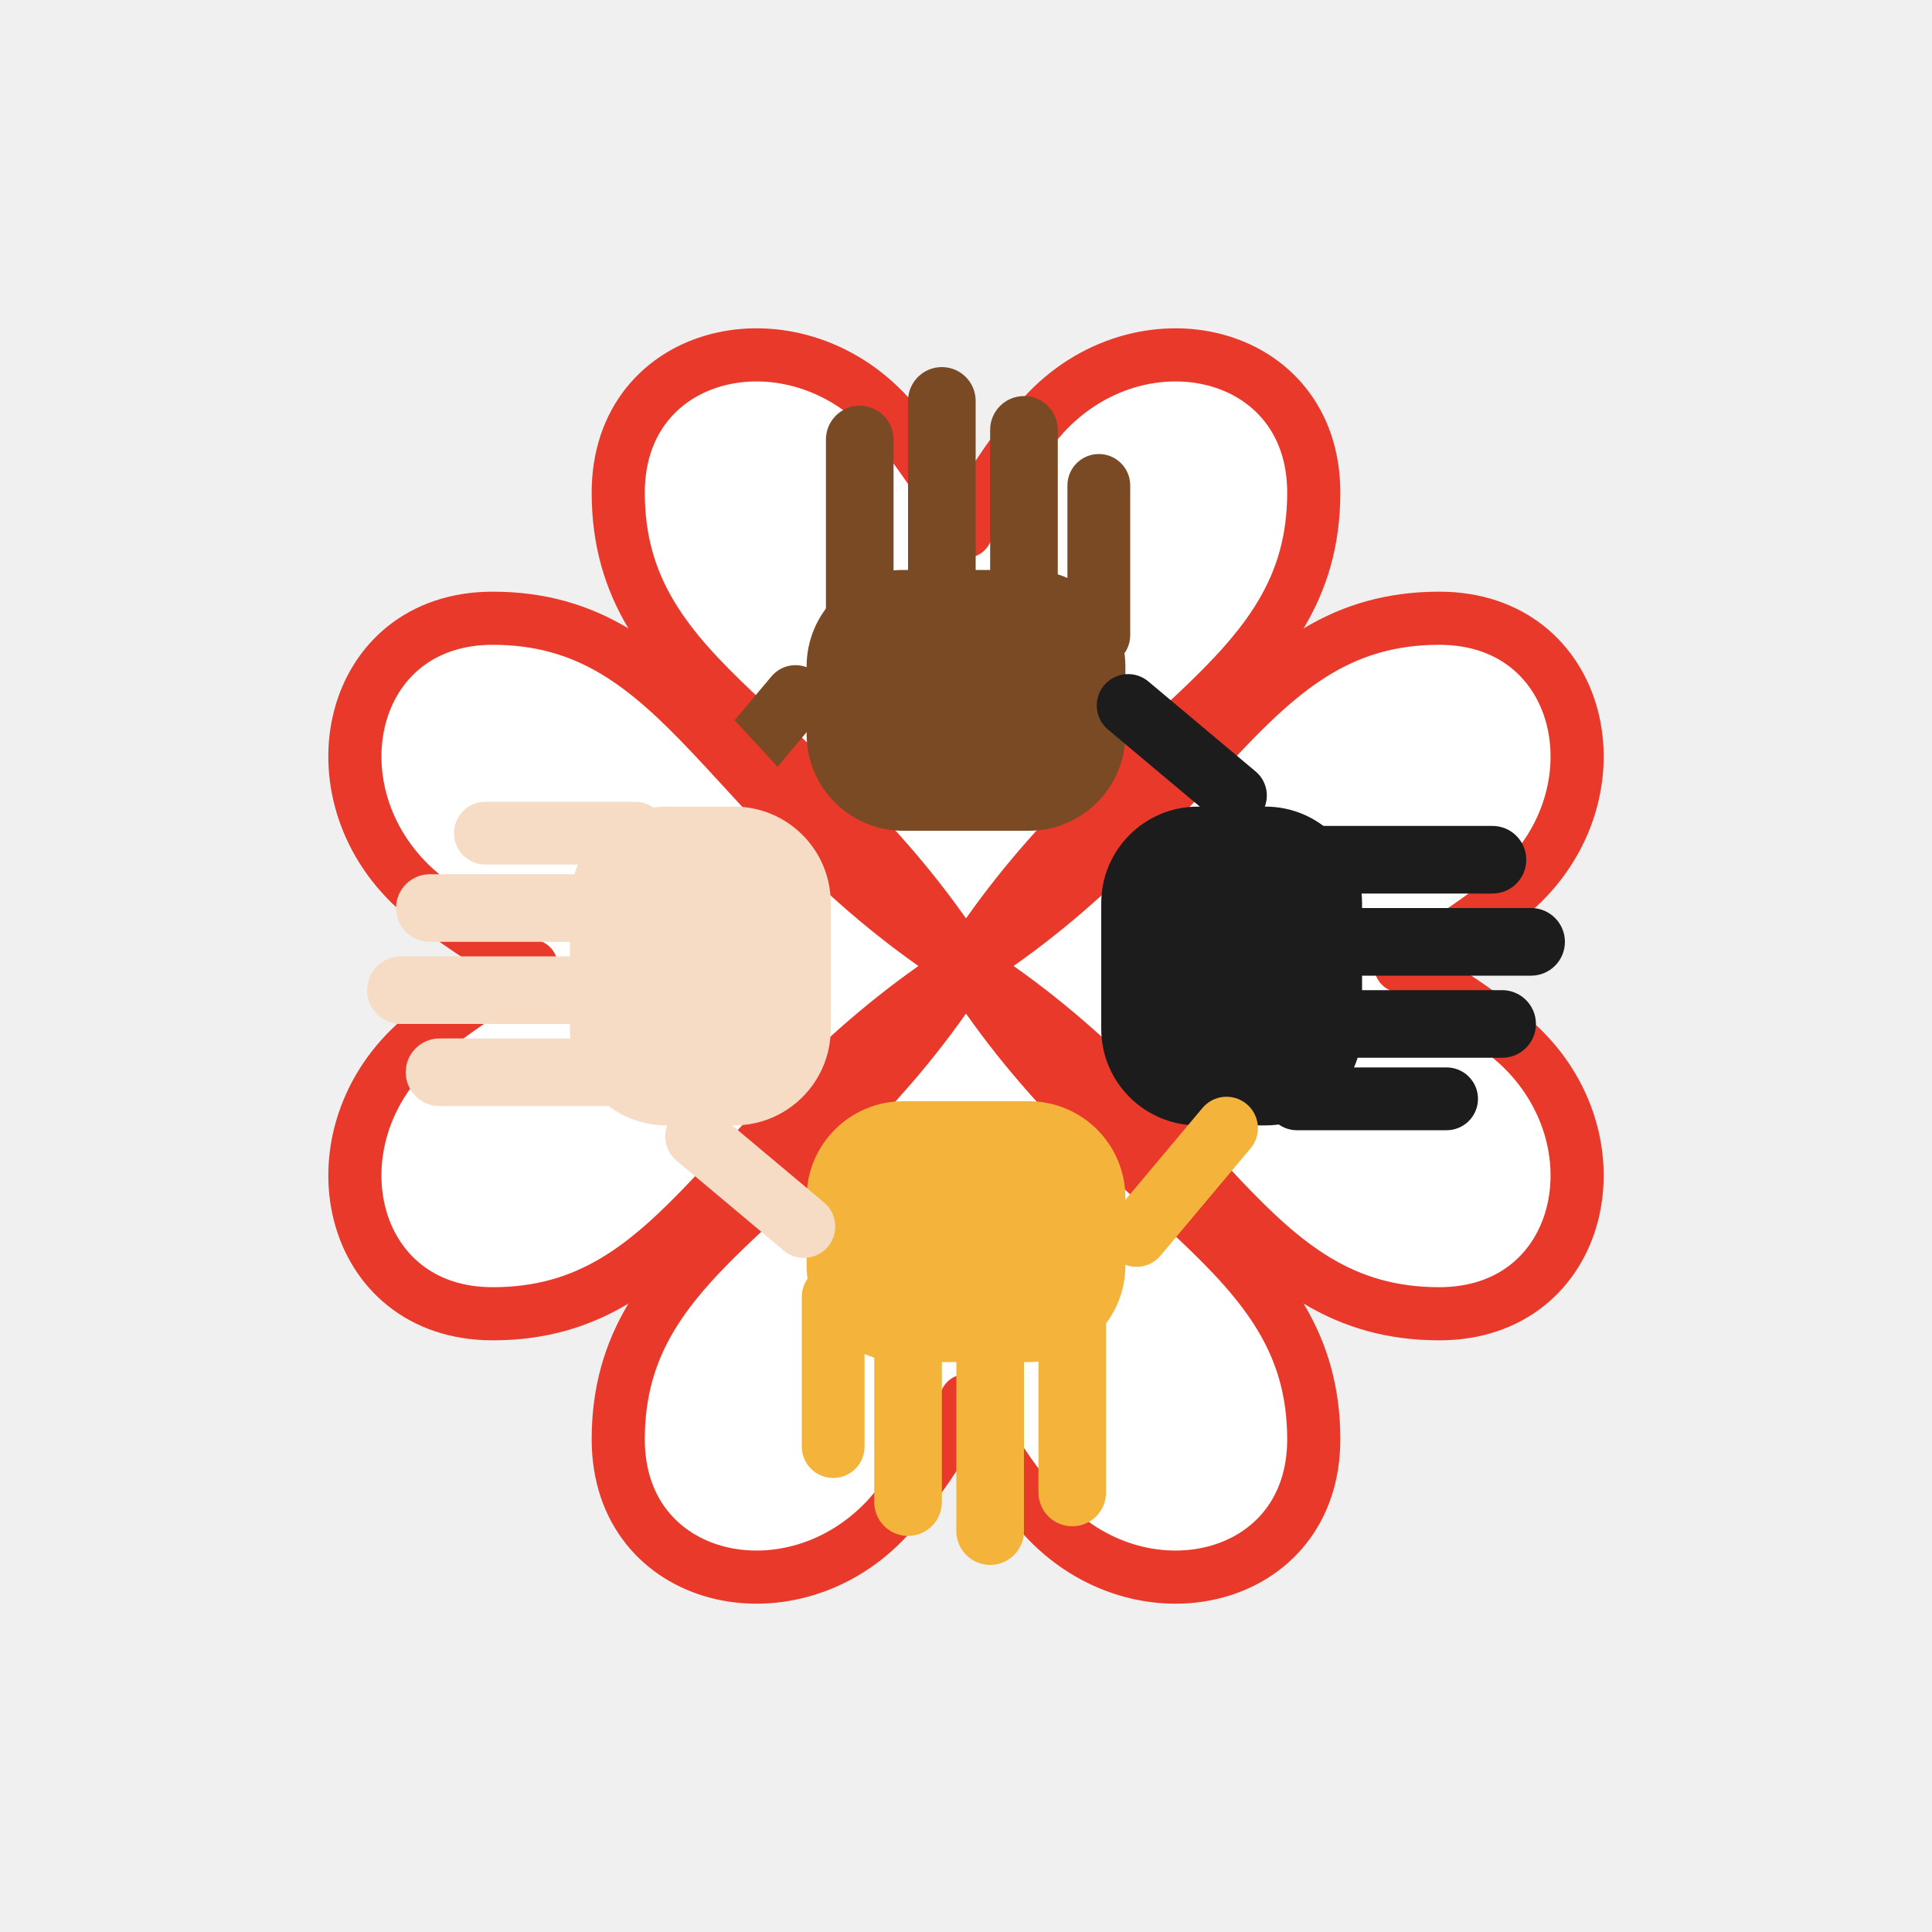
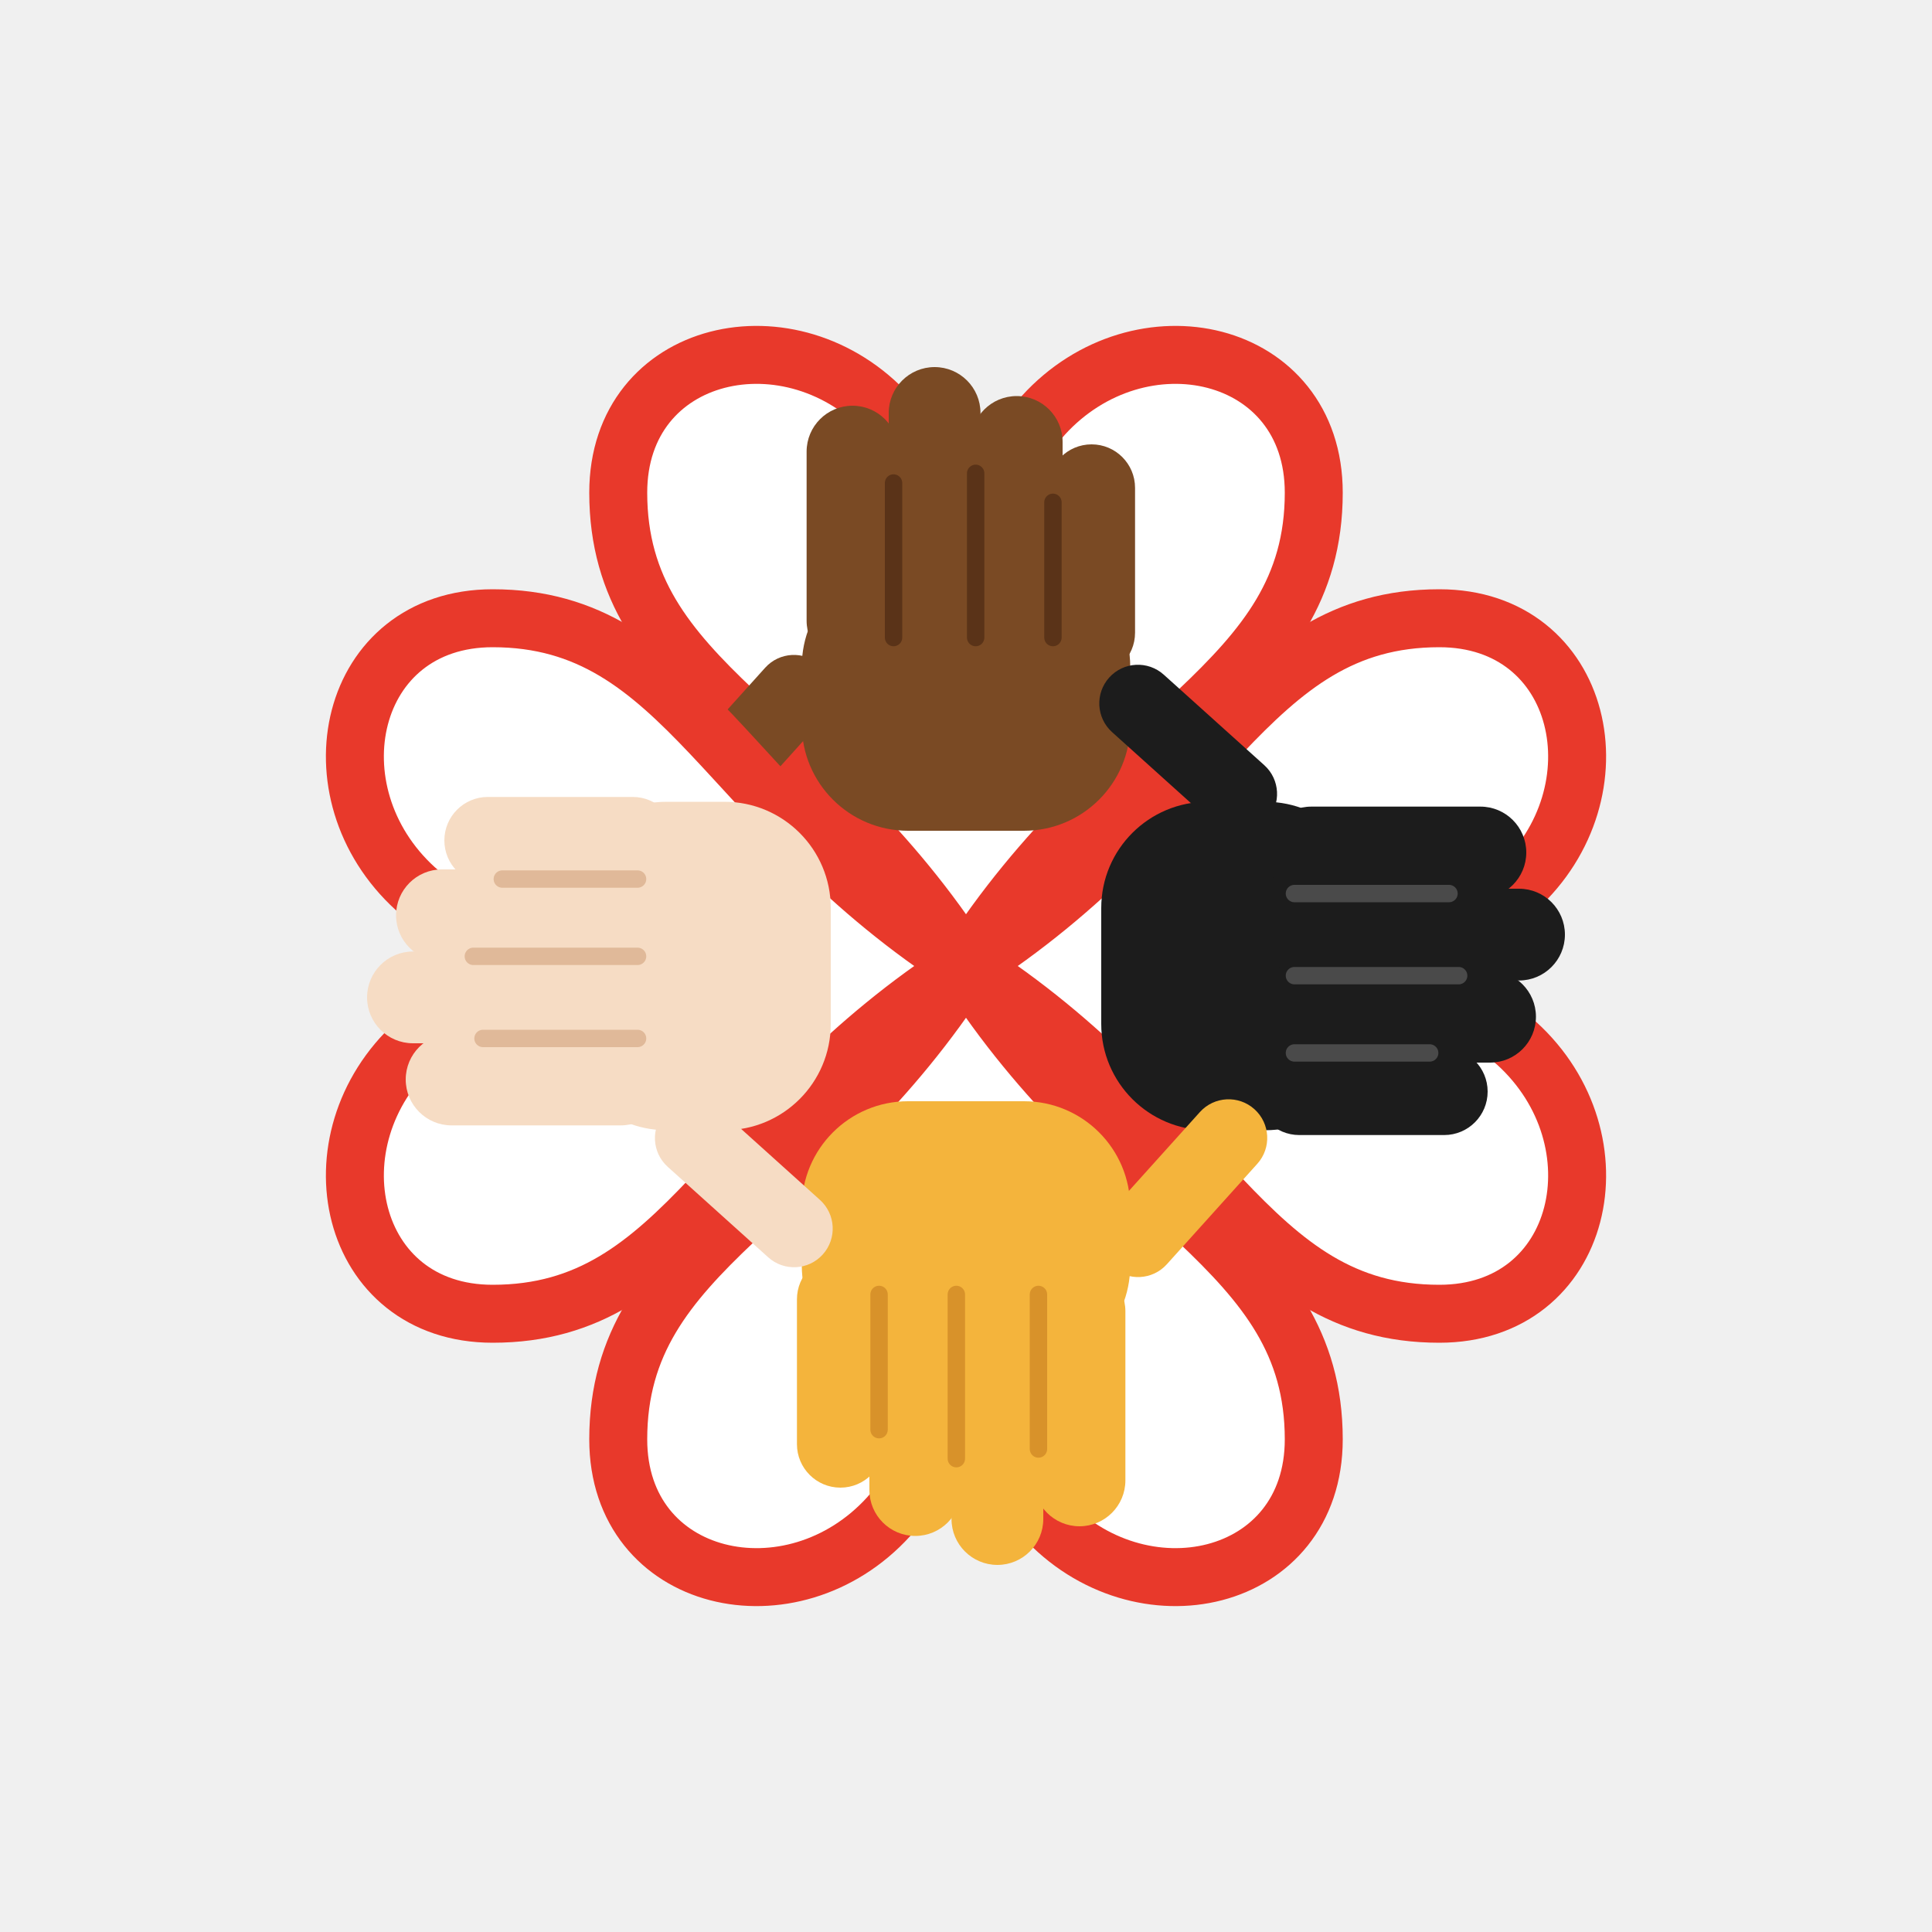
<svg xmlns="http://www.w3.org/2000/svg" viewBox="0 0 400 400" role="img" aria-label="Logo Uguali nelle Diversità: quattro mani di colori diversi unite a formare un cuore">
  <defs>
    <path id="uds-heart" d="M200,200 C168,150 128,142 128,102 C128,72 164,64 184,86 C191,94 196,102 200,110 C204,102 209,94 216,86 C236,64 272,72 272,102 C272,142 232,150 200,200 Z" />
    <g id="uds-hand">
-       <rect x="167" y="118" width="66" height="54" rx="20" />
-       <rect x="171" y="84" width="14" height="52" rx="7" />
-       <rect x="188" y="76" width="14" height="60" rx="7" />
-       <rect x="205" y="82" width="14" height="54" rx="7" />
-       <rect x="221" y="94" width="13" height="44" rx="6.5" />
-       <rect x="149" y="134" width="13" height="42" rx="6.5" transform="rotate(40 155 155)" />
+       <rect x="166" y="116" width="68" height="56" rx="22" />
+       <rect x="167" y="84" width="19" height="54" rx="9.5" />
+       <rect x="184" y="76" width="19" height="62" rx="9.5" />
+       <rect x="201" y="82" width="19" height="56" rx="9.5" />
+       <rect x="217" y="92" width="18" height="48" rx="9" />
+       <rect x="147" y="132" width="16" height="44" rx="8" transform="rotate(42 155 154)" />
+     </g>
+     <g id="uds-creases" fill="none" stroke-linecap="round" stroke-width="3.6">
+       <line x1="185" y1="100" x2="185" y2="132" />
+       <line x1="202" y1="98" x2="202" y2="132" />
+       <line x1="218" y1="104" x2="218" y2="132" />
    </g>
  </defs>
  <g transform="rotate(0 200 200)">
-     <use href="#uds-heart" fill="#ffffff" stroke="#E8392B" stroke-width="11" stroke-linejoin="round" />
+     <use href="#uds-heart" fill="#ffffff" stroke="#E8392B" stroke-width="12" stroke-linejoin="round" />
    <use href="#uds-hand" fill="#7A4A24" />
+     <use href="#uds-creases" stroke="#5A3318" />
  </g>
  <g transform="rotate(90 200 200)">
-     <use href="#uds-heart" fill="#ffffff" stroke="#E8392B" stroke-width="11" stroke-linejoin="round" />
+     <use href="#uds-heart" fill="#ffffff" stroke="#E8392B" stroke-width="12" stroke-linejoin="round" />
    <use href="#uds-hand" fill="#1C1C1C" />
+     <use href="#uds-creases" stroke="#4A4A4A" />
  </g>
  <g transform="rotate(180 200 200)">
-     <use href="#uds-heart" fill="#ffffff" stroke="#E8392B" stroke-width="11" stroke-linejoin="round" />
+     <use href="#uds-heart" fill="#ffffff" stroke="#E8392B" stroke-width="12" stroke-linejoin="round" />
    <use href="#uds-hand" fill="#F4B43C" />
+     <use href="#uds-creases" stroke="#D8922A" />
  </g>
  <g transform="rotate(270 200 200)">
-     <use href="#uds-heart" fill="#ffffff" stroke="#E8392B" stroke-width="11" stroke-linejoin="round" />
+     <use href="#uds-heart" fill="#ffffff" stroke="#E8392B" stroke-width="12" stroke-linejoin="round" />
    <use href="#uds-hand" fill="#F6DCC4" />
+     <use href="#uds-creases" stroke="#E0B999" />
  </g>
</svg>
